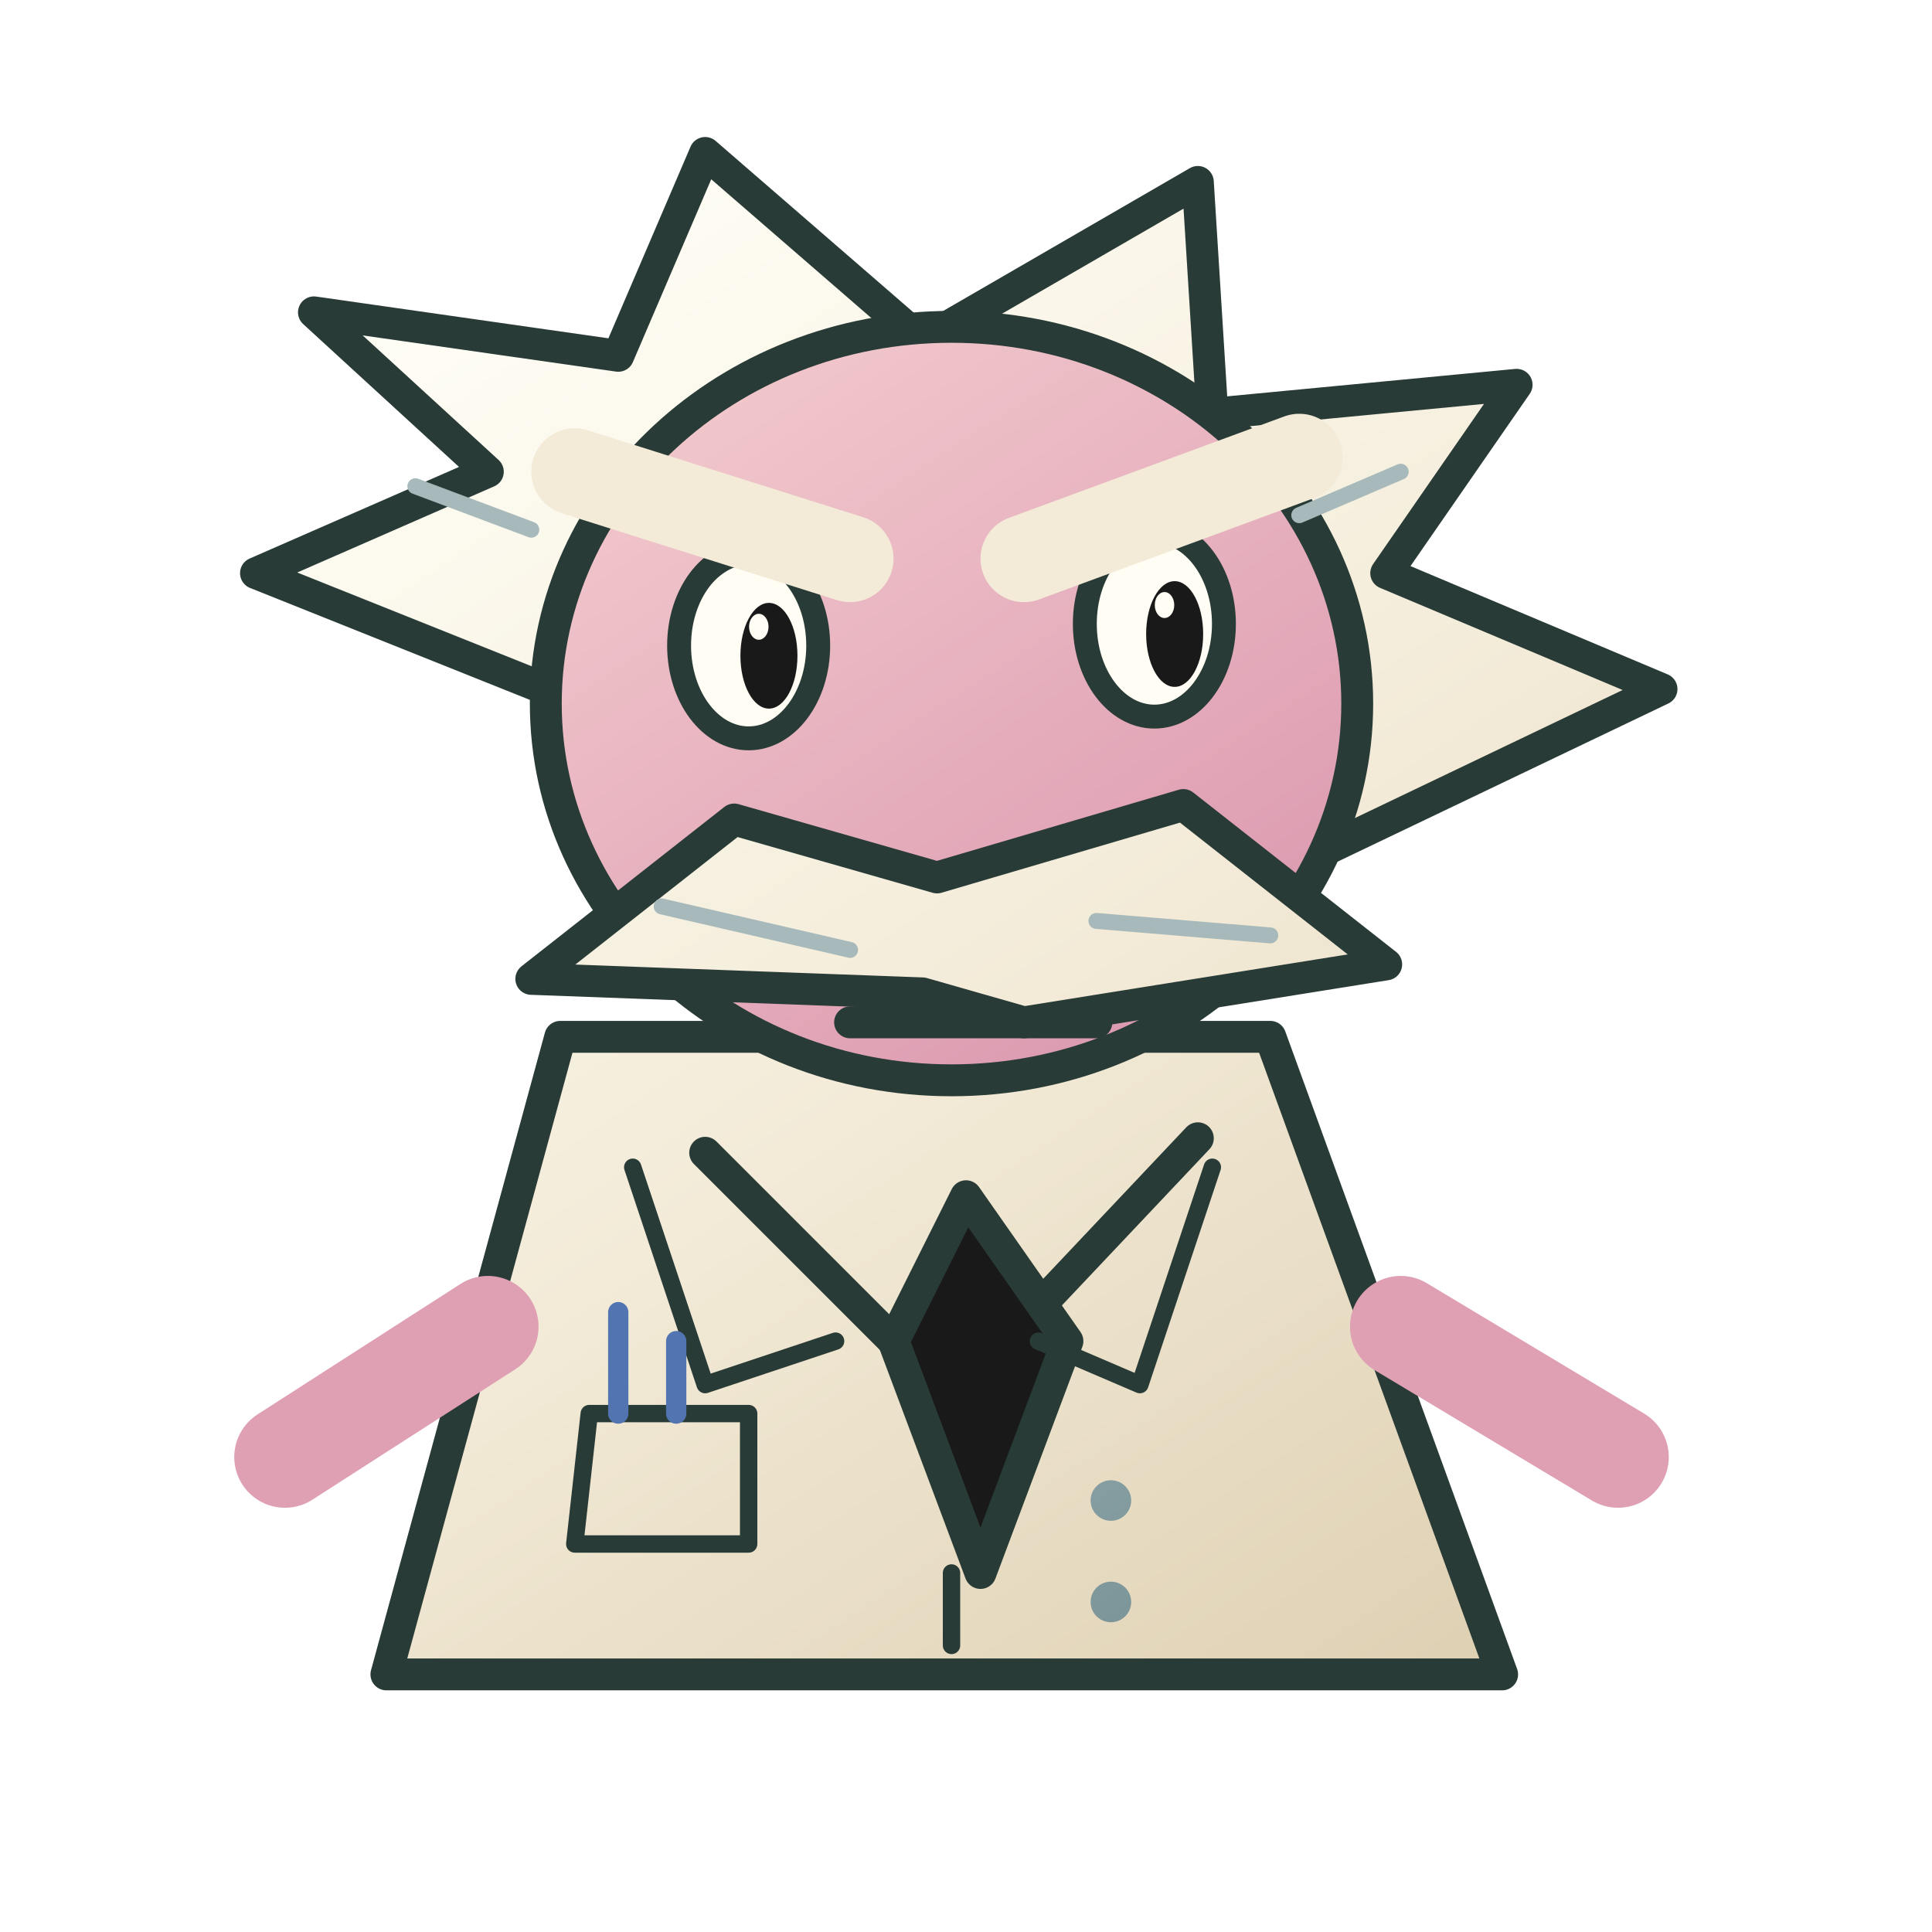
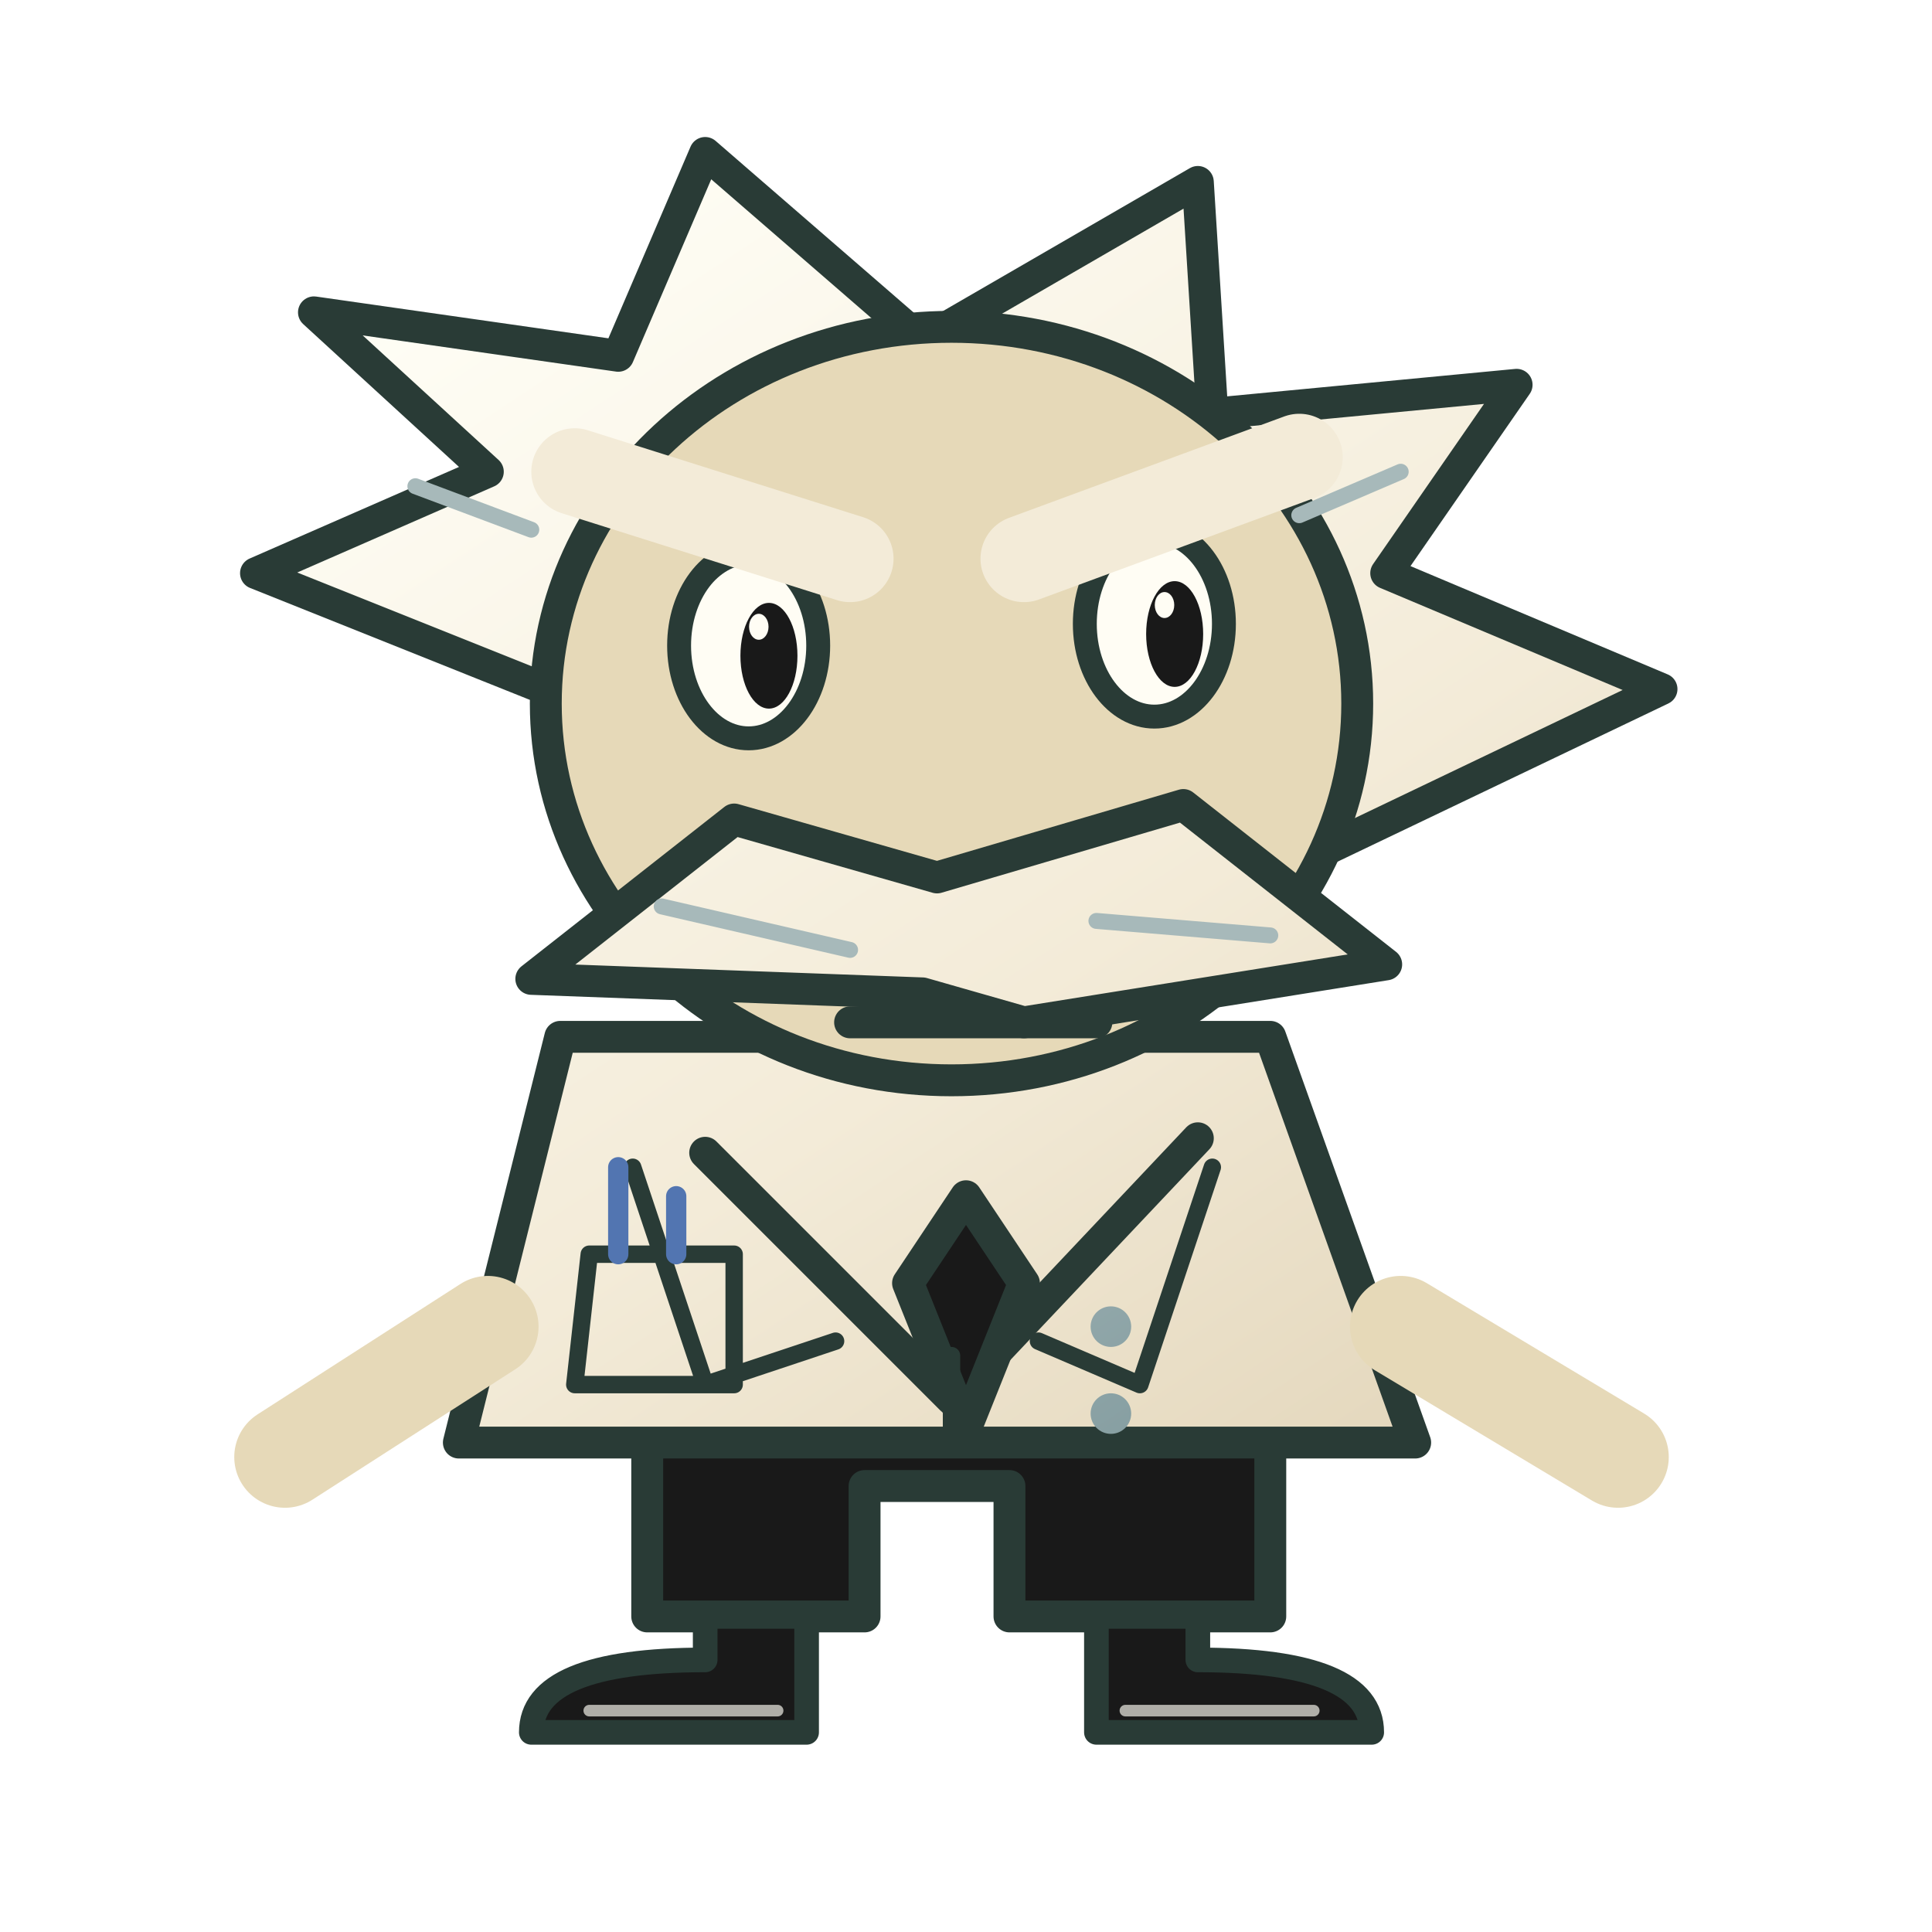
<svg xmlns="http://www.w3.org/2000/svg" width="120" height="120" class="avatar fan-avatar " viewBox="0 0 120 120" fill="none" stroke="#293b36" stroke-width="2.2" stroke-linecap="round" stroke-linejoin="round" aria-hidden="true">
  <defs>
    <linearGradient id="p-_R_0_-fffdf4" x1="22" y1="12" x2="88" y2="112" gradientUnits="userSpaceOnUse">
      <stop stop-color="#fffef6" />
      <stop offset=".55" stop-color="#f3ebd8" />
      <stop offset="1" stop-color="#dfd1b4" />
-     </linearGradient>
-     <linearGradient id="p-_R_0_-f6a8d0" x1="22" y1="12" x2="88" y2="112" gradientUnits="userSpaceOnUse">
-       <stop stop-color="#f8d7d5" />
-       <stop offset=".55" stop-color="#dfa0b4" />
-       <stop offset="1" stop-color="#b96f92" />
    </linearGradient>
    <linearGradient id="p-_R_0_-aebbc5" x1="22" y1="12" x2="88" y2="112" gradientUnits="userSpaceOnUse">
      <stop stop-color="#e2e6df" />
      <stop offset=".55" stop-color="#a7b9ba" />
      <stop offset="1" stop-color="#6c898e" />
    </linearGradient>
  </defs>
  <g data-portrait-drawing="" transform="translate(6 5) scale(.9)">
-     <path d="M32 66 20 110h77L81 66z" fill="url(#p-_R_0_-fffdf4)" />
+     <path d="M38 87h43v19H63v-9H53v9H38z" fill="#191919" />
+     <g fill="#191919" stroke-width="1.7">
+       <path d="M42 106v3q-12 0-12 5h19V106zM69 106v8h19q0-5-12-5V106z" />
+       <path d="M34 112.5h13m24 0h13" fill="none" stroke="#fffdf4" stroke-width=".8" opacity=".65" />
+     </g>
+     <path d="M32 66 25 94h66L81 66z" fill="url(#p-_R_0_-fffdf4)" />
    <path d="M31 42 11 34l16-7-12-11 21 3 6-14 15 13 19-11 1 16 21-2-9 13 19 8-23 11" fill="url(#p-_R_0_-fffdf4)" />
-     <ellipse cx="59" cy="43" rx="28" ry="26" fill="url(#p-_R_0_-f6a8d0)" />
+     <ellipse cx="59" cy="43" rx="28" ry="26" fill="#e6d9b8" />
    <g>
      <g>
        <ellipse cx="45" cy="39" rx="4.8" ry="6.4" fill="#fffdf4" stroke-width="1.65" />
        <ellipse cx="46.4" cy="39.7" rx="1.968" ry="3.648" fill="#191919" stroke="none" />
        <ellipse cx="45.7" cy="37.7" rx="0.672" ry="0.896" fill="#fffdf4" stroke="none" />
        <path d="M41.544 34.84q3.36-3.84 6.72-.5" fill="none" stroke-width="1.1" opacity=".45" />
      </g>
      <g>
        <ellipse cx="73" cy="37.5" rx="4.8" ry="6.4" fill="#fffdf4" stroke-width="1.65" />
        <ellipse cx="74.4" cy="38.2" rx="1.968" ry="3.648" fill="#191919" stroke="none" />
        <ellipse cx="73.7" cy="36.2" rx="0.672" ry="0.896" fill="#fffdf4" stroke="none" />
        <path d="M69.544 33.34q3.36-3.84 6.72-.5" fill="none" stroke-width="1.1" opacity=".45" />
      </g>
    </g>
    <path d="m33 27 19 6m12 0 19-7" fill="none" stroke="#f3ebd8" stroke-width="6" />
    <path d="m58 55-14-4-14 11 27 1 7 2 25-4-14-11z" fill="url(#p-_R_0_-fffdf4)" />
    <path d="M52 65h17m-27 9 17 17 17-18" fill="none" />
-     <path d="m60 77-5 10 6 16 6-16z" fill="#191919" />
-     <path d="m27 86-14 9m77-9 15 9" stroke="#dfa0b4" stroke-width="7" />
-     <path d="m37 75 5 15 9-3m26-12-5 15-7-3M59 103v5M34 92h11v9H33z" fill="none" stroke-width="1.2" />
-     <path d="M36 92v-7m4 7v-5" fill="none" stroke="#5275b1" stroke-width="1.4" />
+     <path d="m60 77-4 6 4 10 4-10z" fill="#191919" />
+     <path d="m27 86-14 9m77-9 15 9" stroke="#e6d9b8" stroke-width="7" />
+     <path d="m37 75 5 15 9-3m26-12-5 15-7-3M59 88v5M34 81h10v9H33z" fill="none" stroke-width="1.2" />
+     <path d="M36 81v-6m4 6v-4" fill="none" stroke="#5275b1" stroke-width="1.4" />
    <g fill="url(#p-_R_0_-aebbc5)" stroke="none">
-       <circle cx="70" cy="98" r="1.4" />
-       <circle cx="70" cy="105" r="1.4" />
+       <circle cx="70" cy="86" r="1.4" />
+       <circle cx="70" cy="92" r="1.4" />
    </g>
    <path d="m39 57 13 3m17-2 12 1m-59-31 8 3m60-4-7 3" fill="none" stroke="#a7b9ba" stroke-width="1.1" />
  </g>
</svg>
